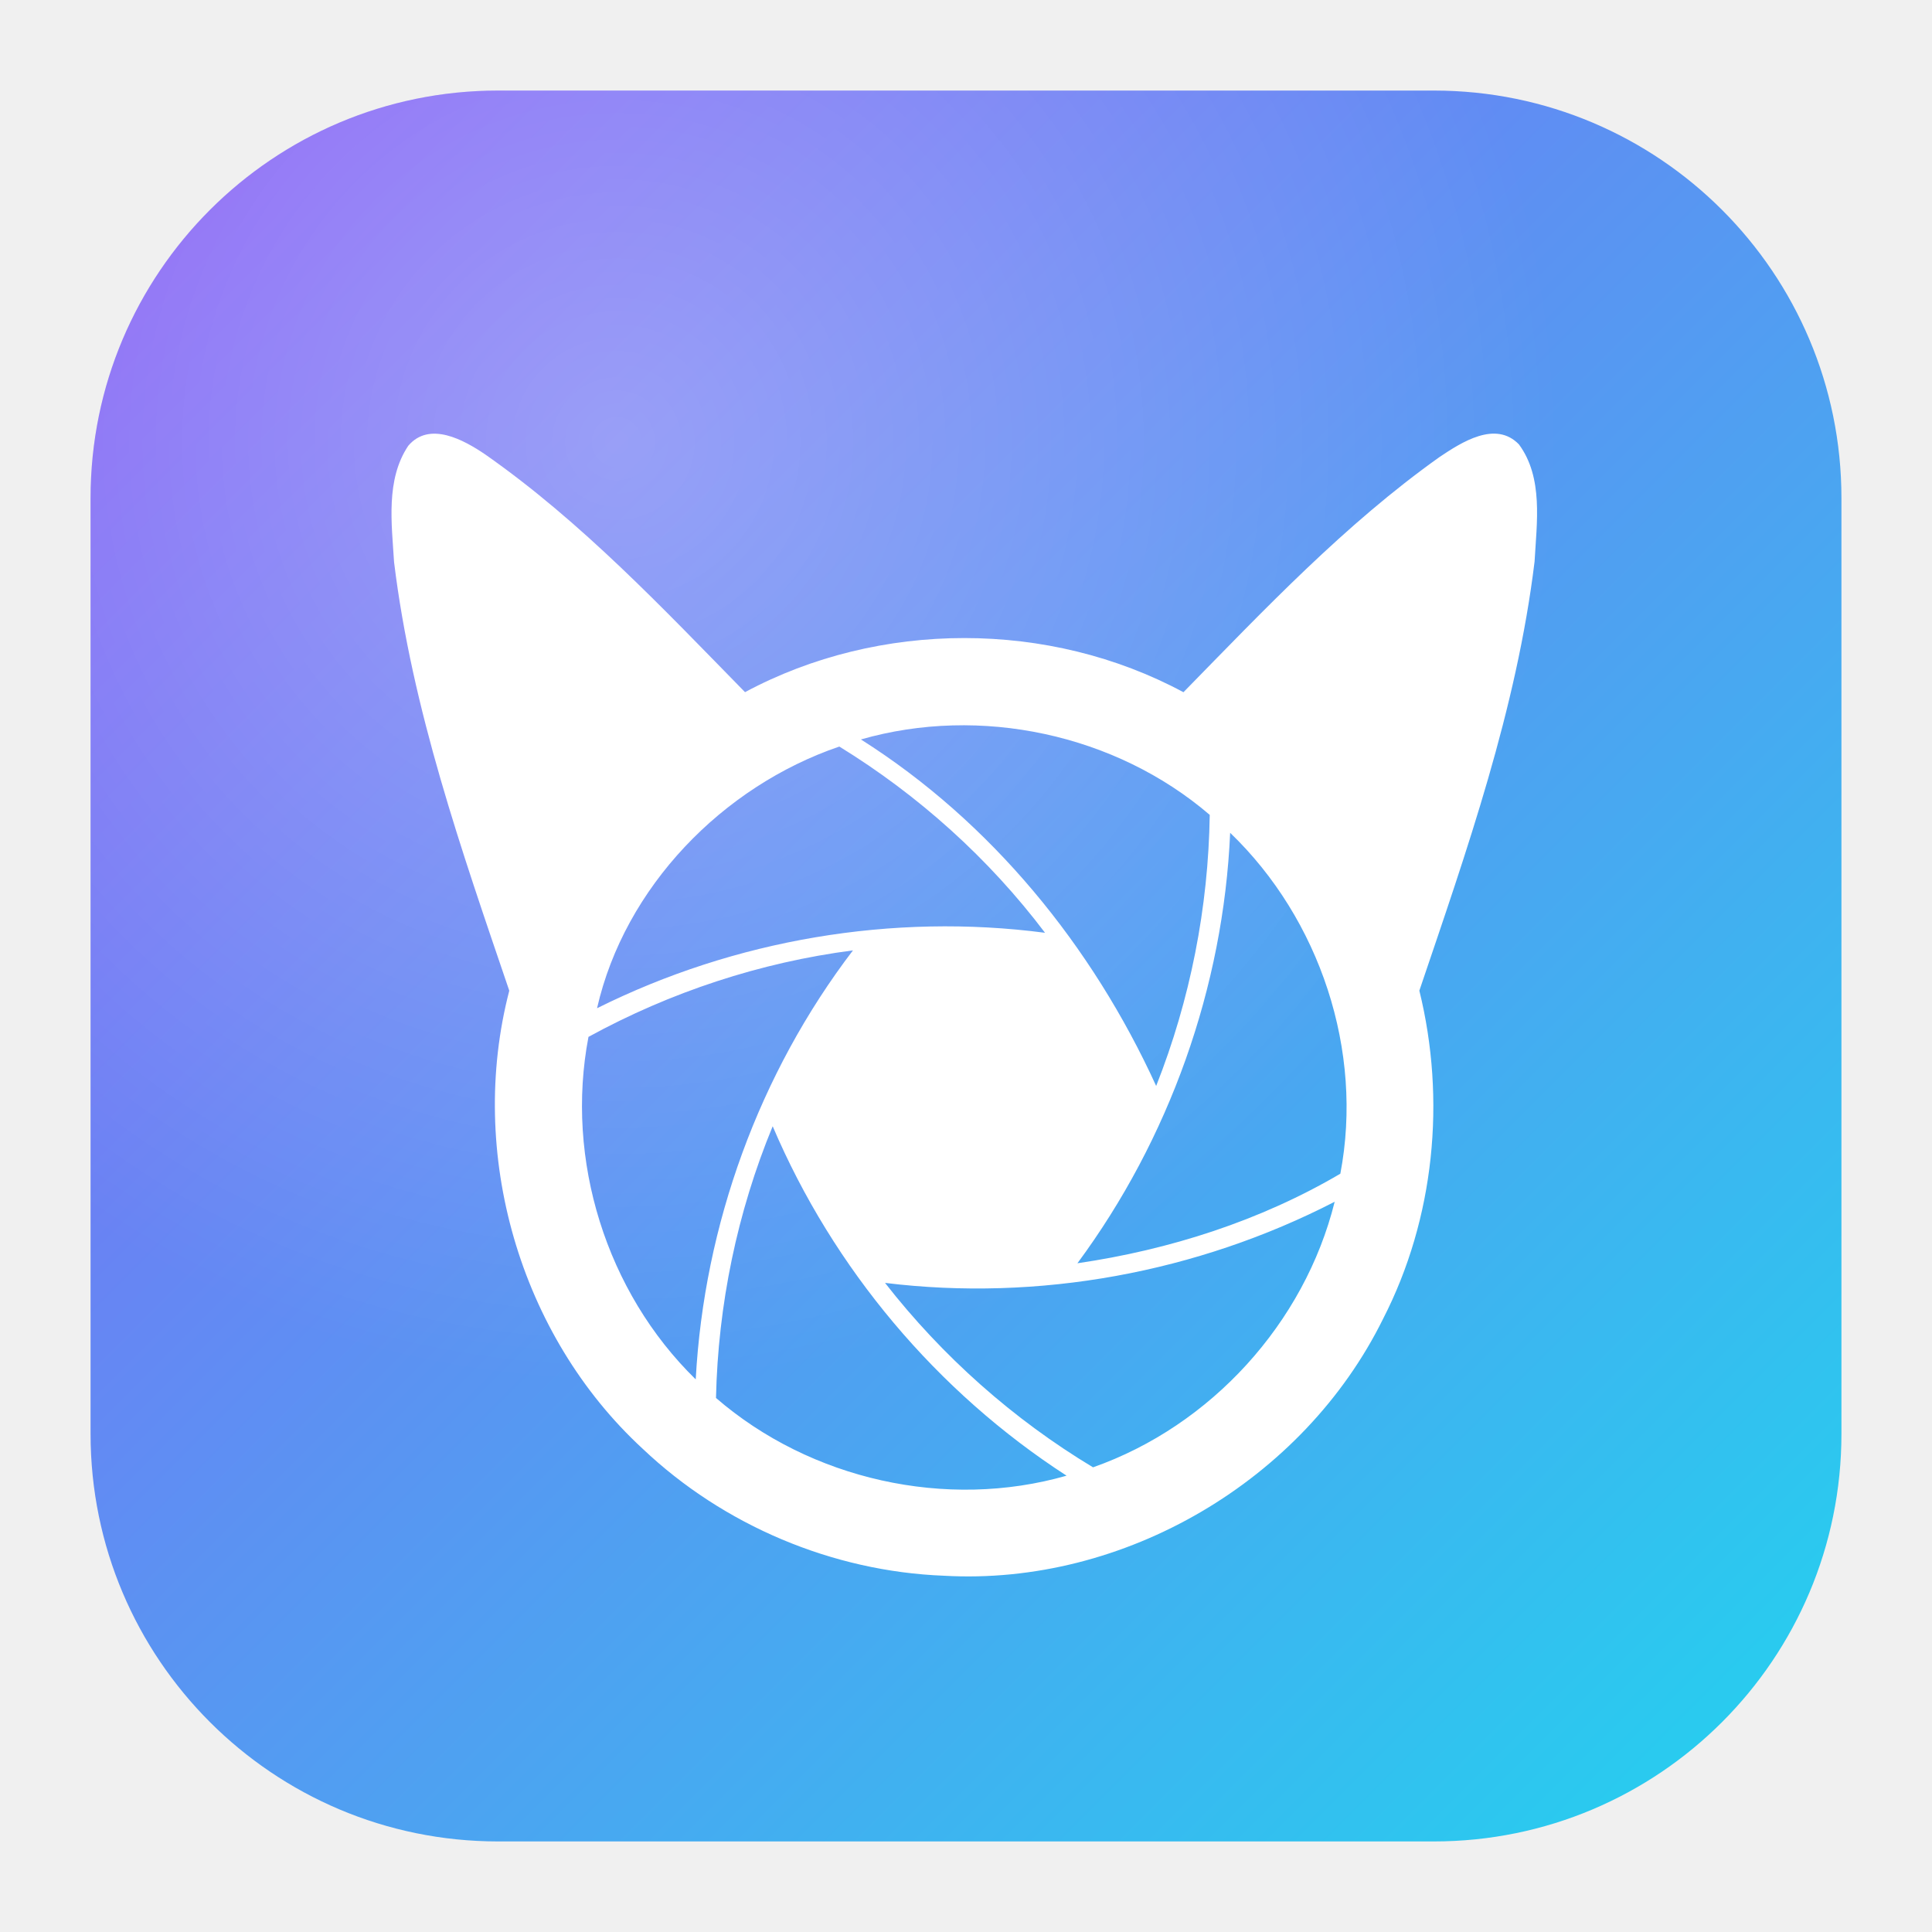
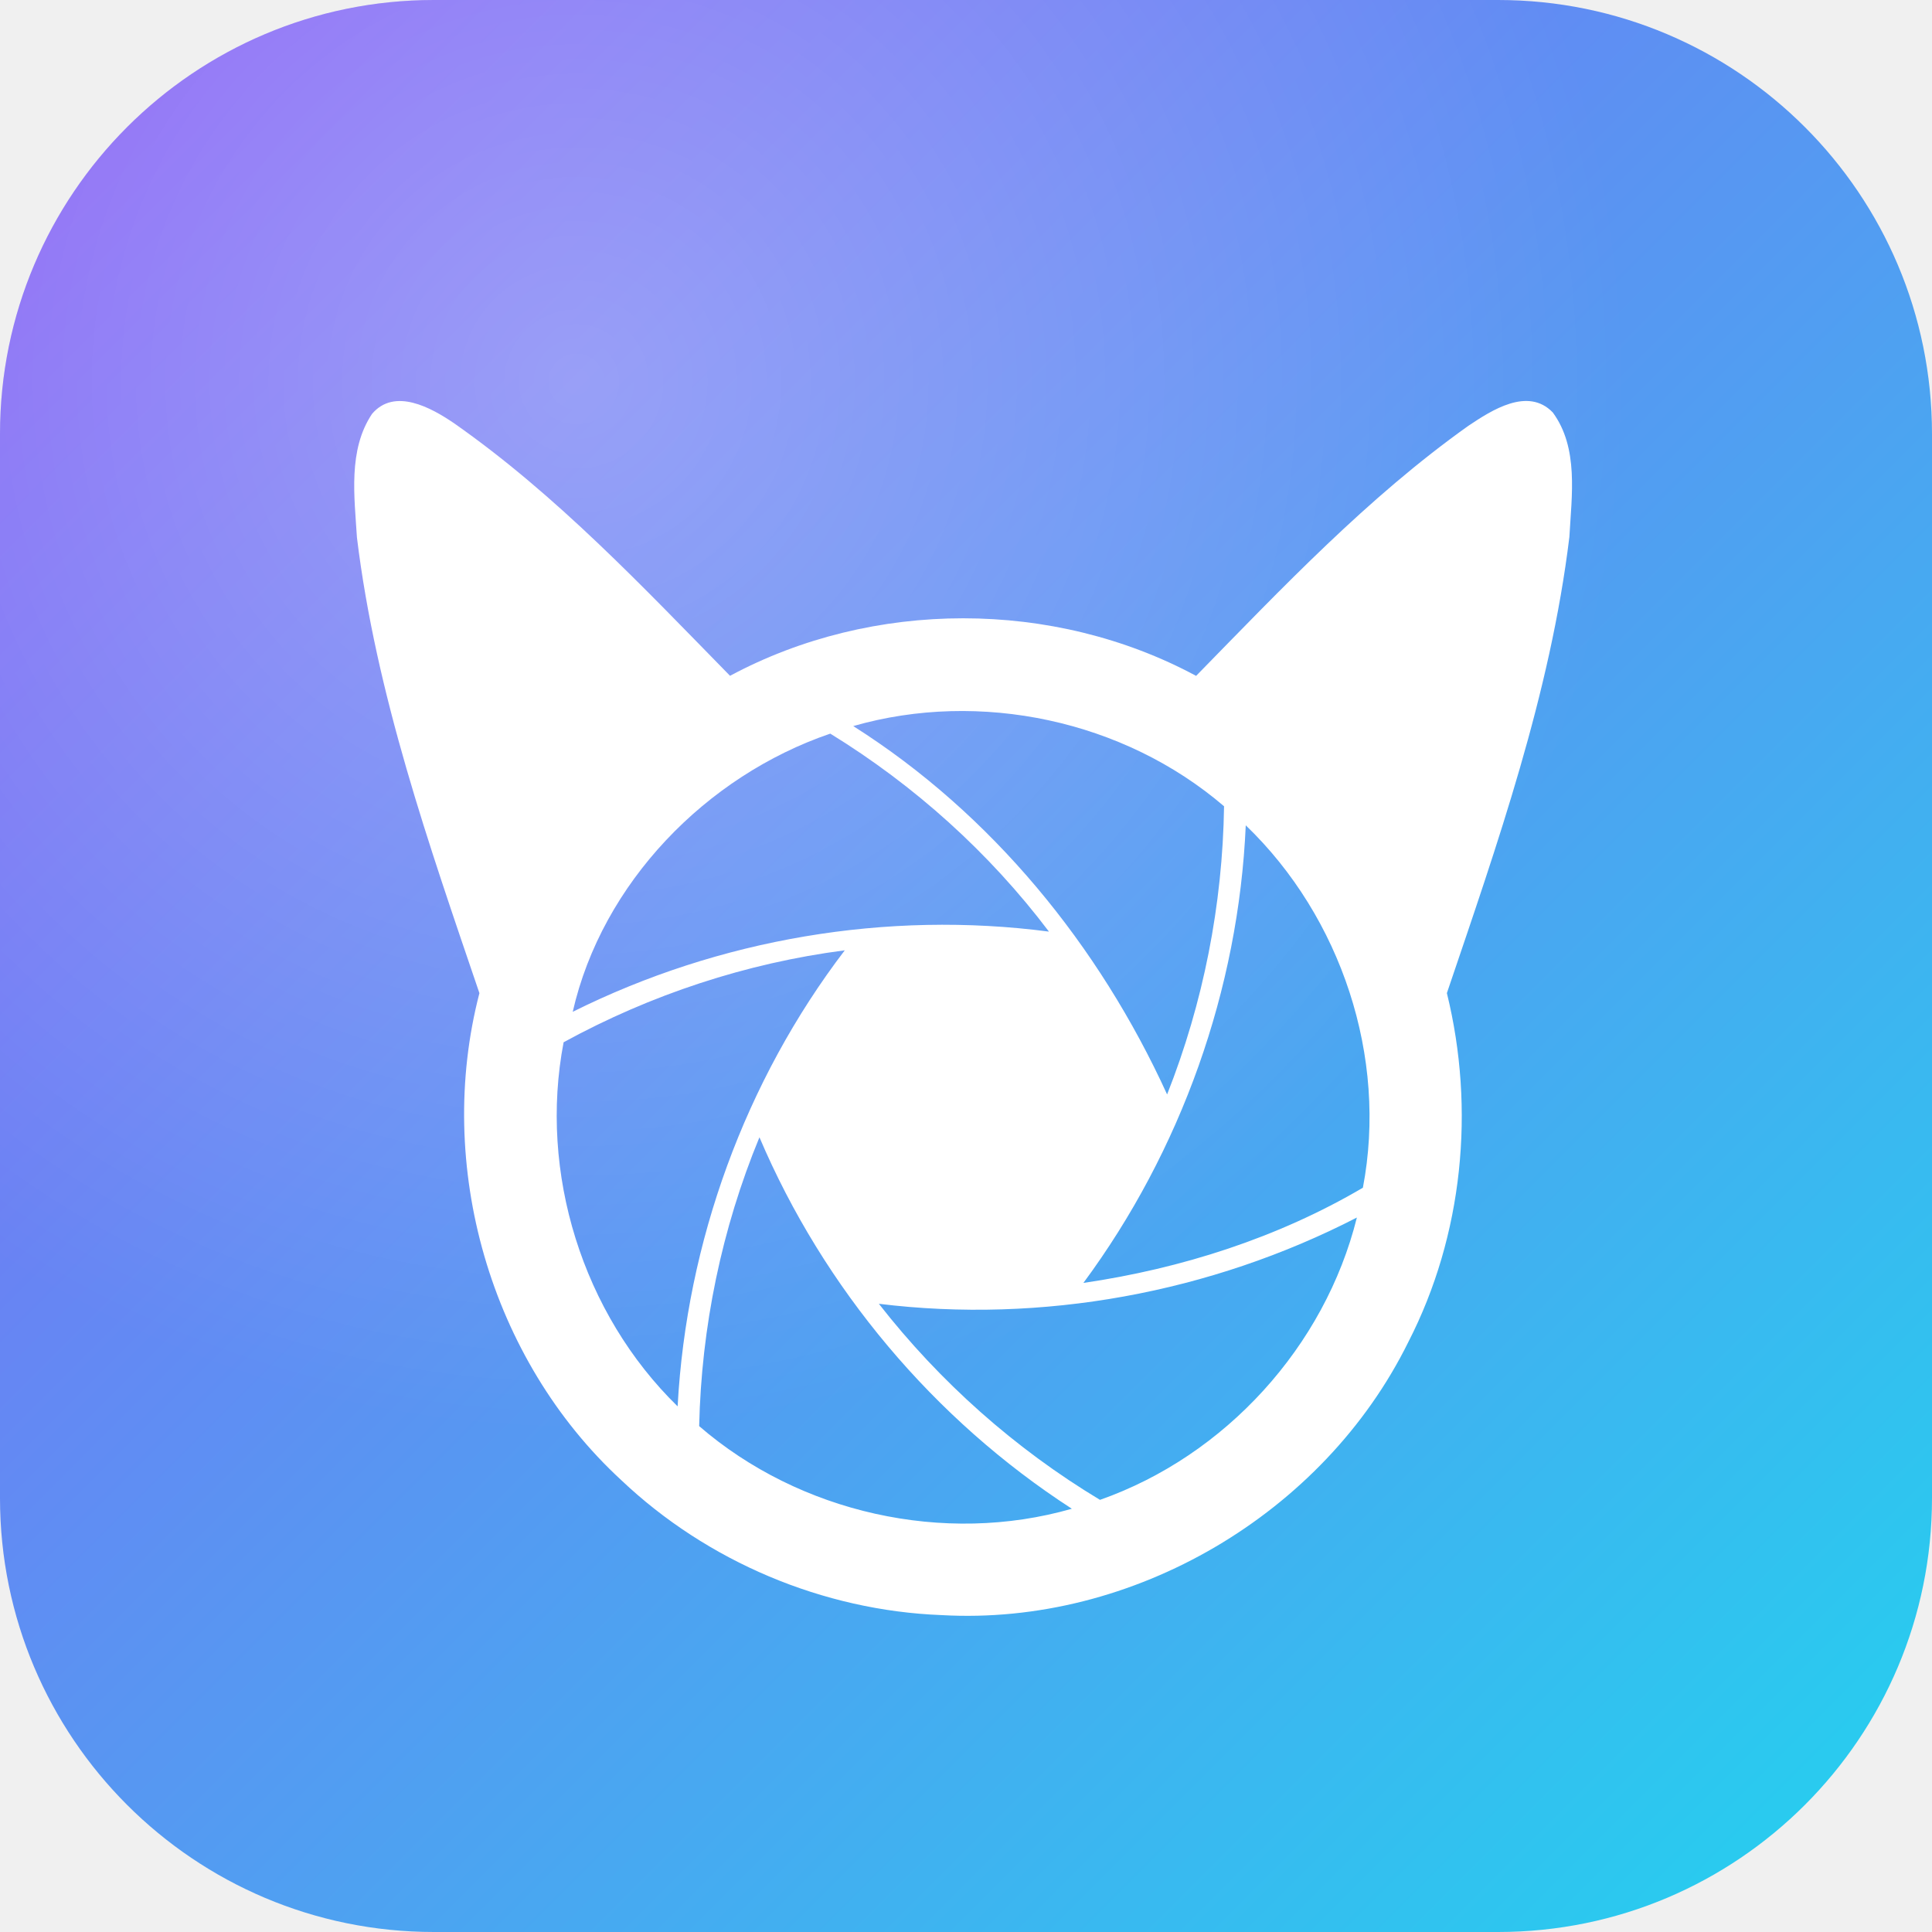
<svg xmlns="http://www.w3.org/2000/svg" width="1024" height="1024" viewBox="0 0 1024 1024">
  <defs>
    <linearGradient id="bg" x1="0" y1="0" x2="1" y2="1">
      <stop offset="0" stop-color="#8b5cf6" />
      <stop offset="1" stop-color="#22d3ee" />
    </linearGradient>
    <radialGradient id="shine" cx="0.3" cy="0.2" r="0.9">
      <stop offset="0" stop-color="#ffffff" stop-opacity="0.28" />
      <stop offset="0.6" stop-color="#ffffff" stop-opacity="0" />
    </radialGradient>
  </defs>
-   <rect x="48" y="48" width="928" height="928" rx="216" fill="url(#bg)" />
-   <rect x="48" y="48" width="928" height="928" rx="216" fill="url(#shine)" />
-   <g transform="translate(172 92) scale(1.11)">
+   <rect width="1024" height="1024" rx="230" fill="url(#bg)" />
+   <rect width="1024" height="1024" rx="230" fill="url(#shine)" />
+   <g transform="translate(150 66) scale(1.18)">
    <path fill="#ffffff" d="M39.94,130.03c10.13-12.01,26.64-2.84,36.91,4.16,46.03,32.24,84.78,73.45,123.94,113.43,64.17-34.42,145.2-34.48,209.35.03,38.67-39.52,77.03-80.12,122.26-112.3,10.55-7.07,26.78-17.57,37.93-6.04,11.73,15.91,8.49,37.4,7.47,55.93-8.57,70.5-32.34,137.97-55.02,204.9,12.82,52.1,7.27,108.8-17.3,156.68-38.07,77.24-123.65,127.63-209.74,122.7-53.17-2.05-105.19-24.01-143.8-60.61-58.94-54.31-83.85-141.3-63.72-218.75-22.73-66.84-46.42-134.24-55.01-204.66-1.13-18.39-4.05-39.28,6.74-55.47M256.13,270.2c62.32,39.46,110.49,98.68,140.98,165.46,16.27-41.15,24.93-85.2,25.58-129.44-45.03-38.61-109.59-52.37-166.56-36.02M130.14,398.54c65.67-32.75,141.12-45.56,213.9-36.02-26.78-35.45-60.38-65.66-98.22-88.93-55.79,19.04-102.5,67.11-115.69,124.96M432.44,314.77c-3.23,73.73-29.06,146.23-72.93,205.55,43.92-6.42,87.29-20.27,125.54-42.76,11.21-58.59-9.74-121.56-52.62-162.79M126.04,412.22c-11.22,58.62,8.48,121.84,51.21,163.54,3.98-73.69,30.29-146.14,75.08-204.84-44.19,5.72-87.21,19.91-126.29,41.3M186.92,584.63c45.13,39.03,109.99,53.59,167.4,37.12-61.94-40.07-111.44-98.98-140.32-166.85-16.97,41.08-26.09,85.3-27.07,129.73M267.64,529.69c27.38,35.09,61.18,65.12,99.32,88.07,56.3-19.79,100.99-68.9,115.39-126.81-65.62,33.8-141.4,47.76-214.71,38.74h0Z" />
  </g>
</svg>
